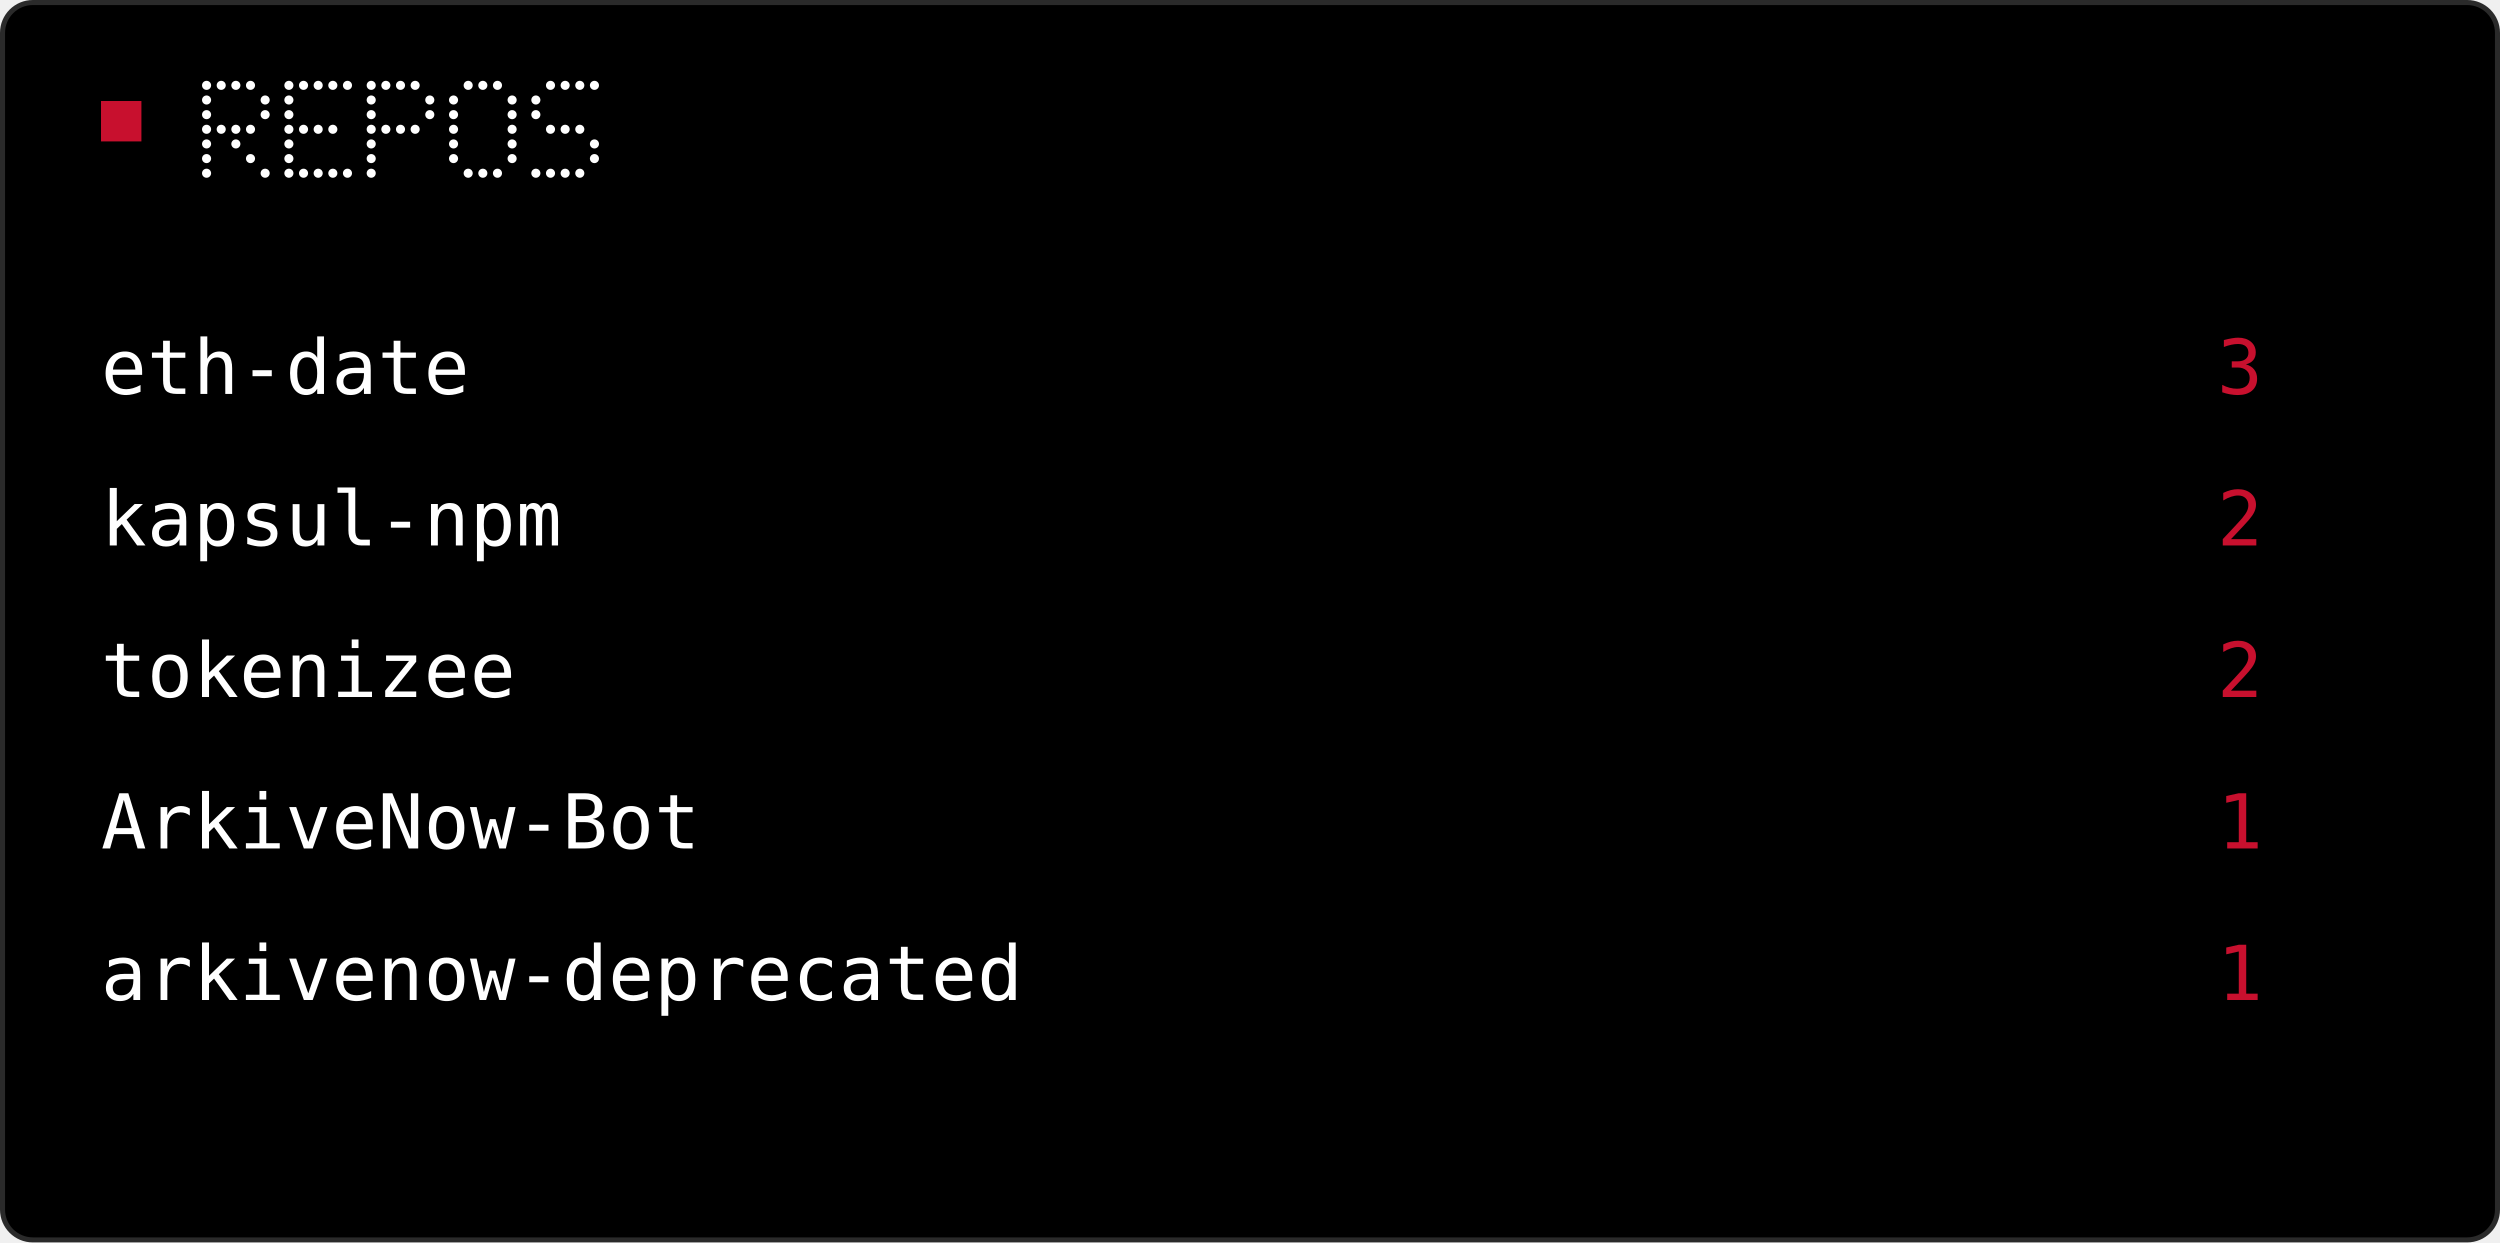
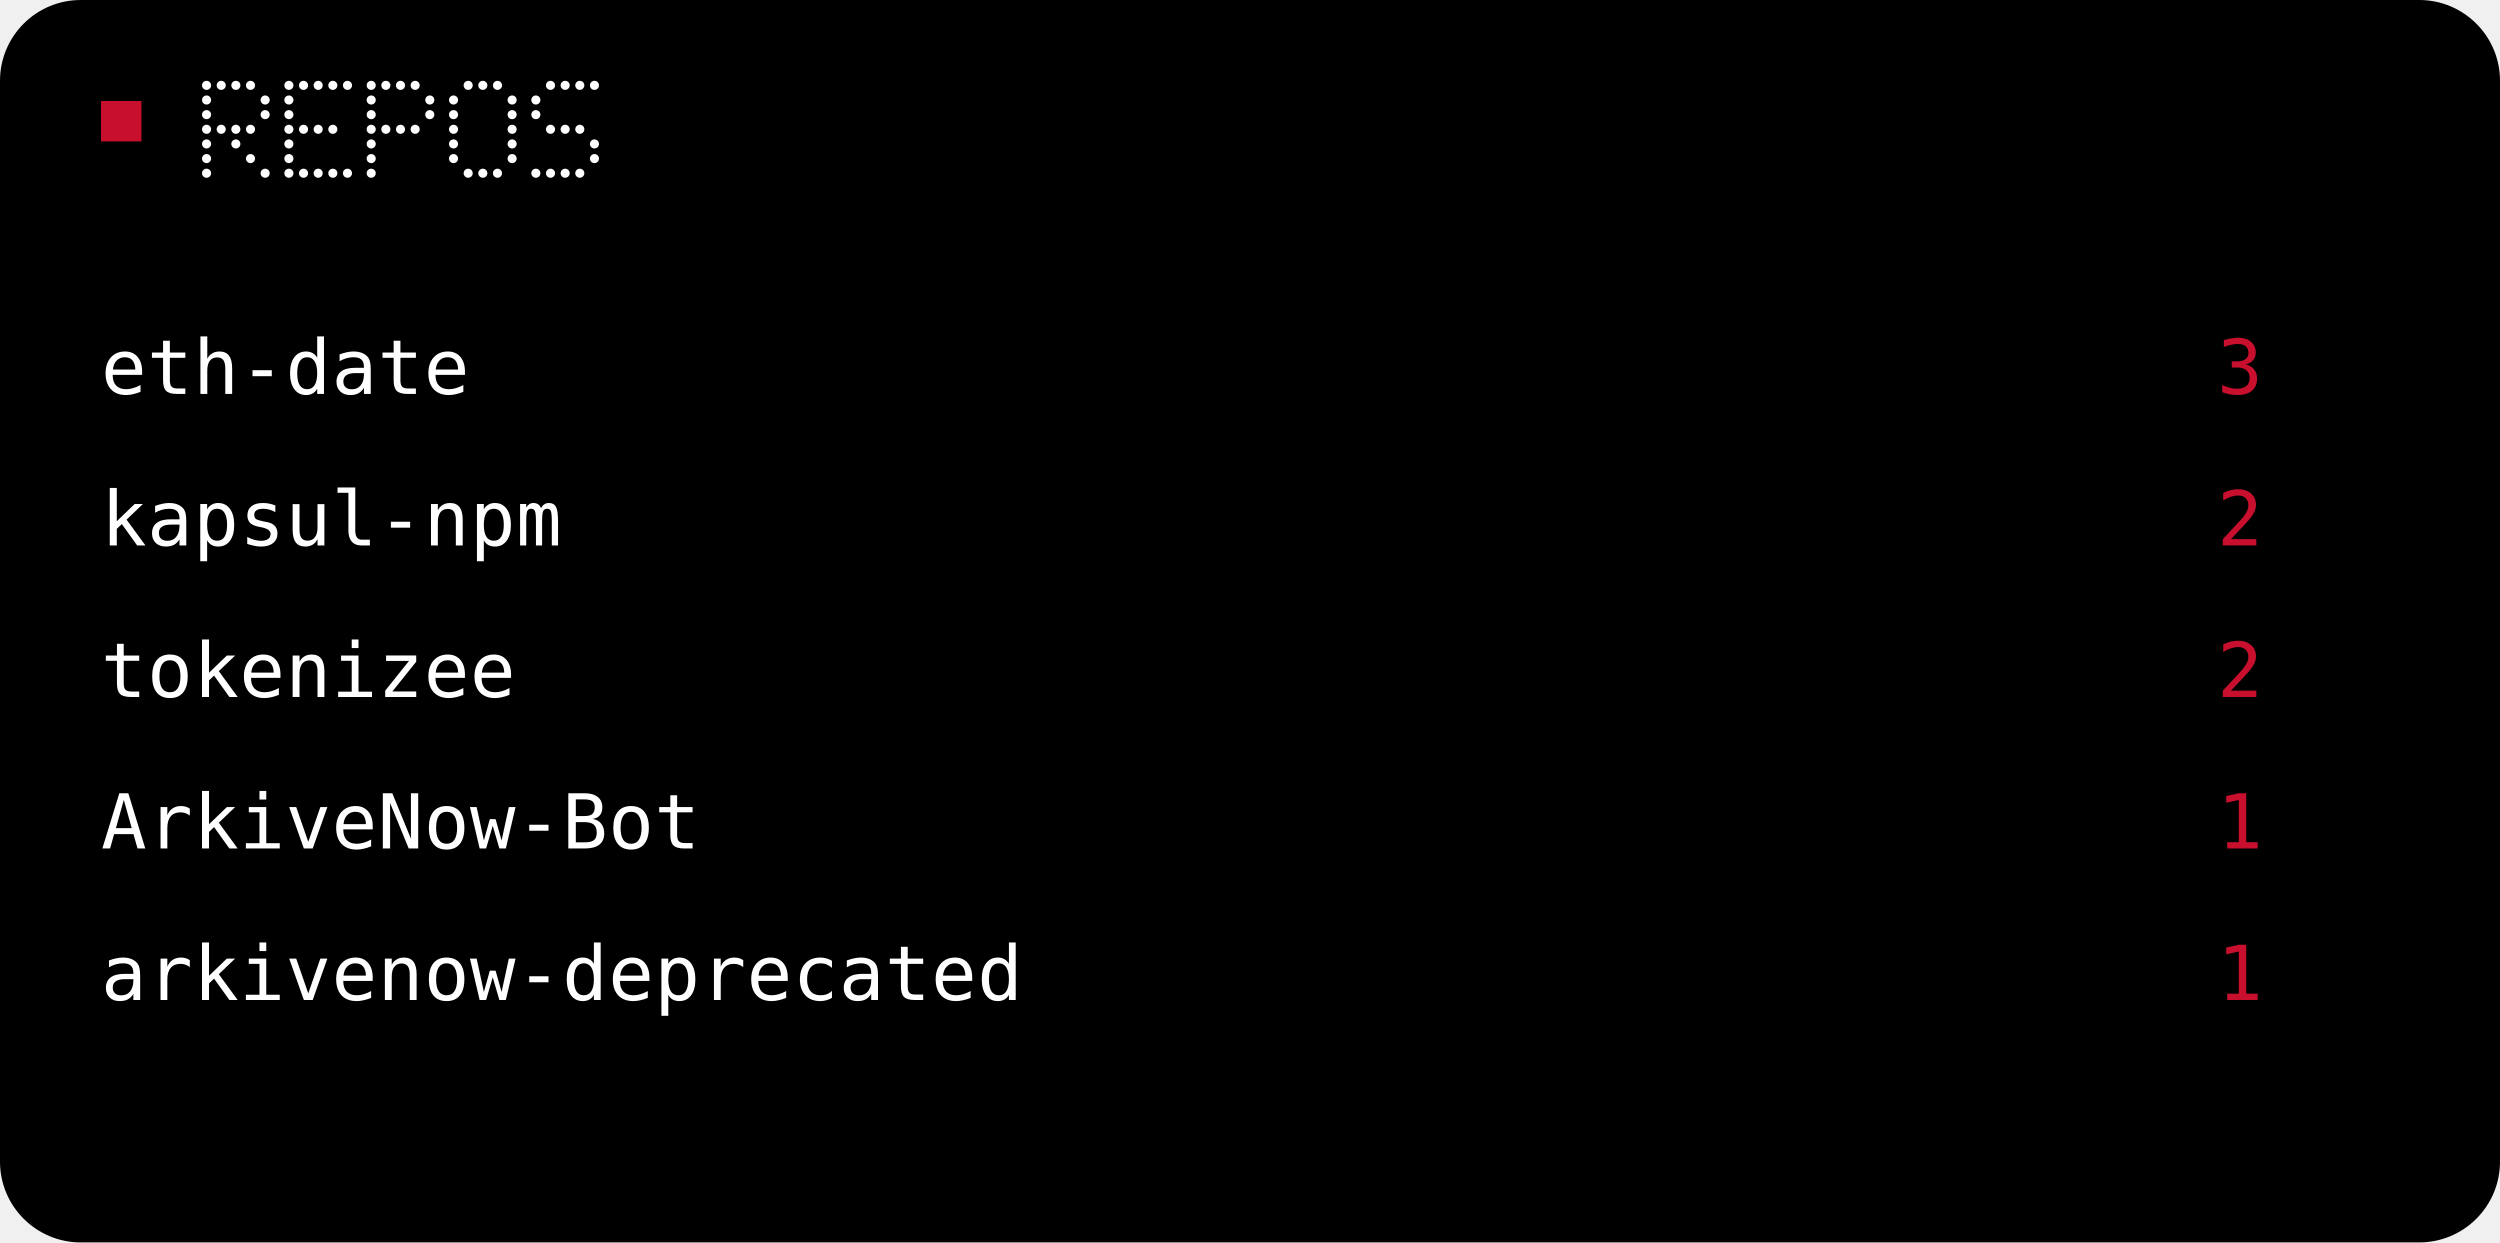
<svg xmlns="http://www.w3.org/2000/svg" width="495" height="246" viewBox="0 0 495 246" role="img">
-   <rect x="0.5" y="0.5" width="494" height="245" rx="6" fill="#000000" stroke="#2A2A2A" stroke-width="1" />
+   <rect width="495" height="246" rx="16" fill="#000000" />
  <rect x="20" y="20" width="8" height="8" fill="#C8102E" />
  <circle cx="40.9" cy="16.9" r="0.90" fill="#FFFFFF" />
  <circle cx="43.8" cy="16.9" r="0.90" fill="#FFFFFF" />
  <circle cx="46.7" cy="16.9" r="0.90" fill="#FFFFFF" />
  <circle cx="49.6" cy="16.9" r="0.90" fill="#FFFFFF" />
  <circle cx="40.9" cy="19.8" r="0.90" fill="#FFFFFF" />
  <circle cx="52.5" cy="19.8" r="0.90" fill="#FFFFFF" />
  <circle cx="40.9" cy="22.7" r="0.90" fill="#FFFFFF" />
  <circle cx="52.5" cy="22.7" r="0.90" fill="#FFFFFF" />
  <circle cx="40.9" cy="25.6" r="0.90" fill="#FFFFFF" />
  <circle cx="43.8" cy="25.6" r="0.90" fill="#FFFFFF" />
  <circle cx="46.7" cy="25.6" r="0.90" fill="#FFFFFF" />
  <circle cx="49.6" cy="25.6" r="0.90" fill="#FFFFFF" />
  <circle cx="40.9" cy="28.5" r="0.90" fill="#FFFFFF" />
  <circle cx="46.7" cy="28.5" r="0.90" fill="#FFFFFF" />
  <circle cx="40.9" cy="31.4" r="0.90" fill="#FFFFFF" />
  <circle cx="49.6" cy="31.4" r="0.90" fill="#FFFFFF" />
  <circle cx="40.9" cy="34.3" r="0.90" fill="#FFFFFF" />
  <circle cx="52.5" cy="34.3" r="0.90" fill="#FFFFFF" />
  <circle cx="57.2" cy="16.9" r="0.90" fill="#FFFFFF" />
  <circle cx="60.1" cy="16.9" r="0.90" fill="#FFFFFF" />
  <circle cx="63.0" cy="16.9" r="0.90" fill="#FFFFFF" />
  <circle cx="65.9" cy="16.9" r="0.90" fill="#FFFFFF" />
  <circle cx="68.8" cy="16.9" r="0.90" fill="#FFFFFF" />
  <circle cx="57.2" cy="19.8" r="0.90" fill="#FFFFFF" />
  <circle cx="57.2" cy="22.7" r="0.90" fill="#FFFFFF" />
  <circle cx="57.2" cy="25.6" r="0.90" fill="#FFFFFF" />
  <circle cx="60.1" cy="25.6" r="0.90" fill="#FFFFFF" />
  <circle cx="63.0" cy="25.6" r="0.90" fill="#FFFFFF" />
  <circle cx="65.9" cy="25.6" r="0.90" fill="#FFFFFF" />
  <circle cx="57.2" cy="28.5" r="0.90" fill="#FFFFFF" />
  <circle cx="57.2" cy="31.4" r="0.90" fill="#FFFFFF" />
  <circle cx="57.2" cy="34.3" r="0.90" fill="#FFFFFF" />
  <circle cx="60.1" cy="34.3" r="0.90" fill="#FFFFFF" />
  <circle cx="63.0" cy="34.3" r="0.90" fill="#FFFFFF" />
  <circle cx="65.9" cy="34.3" r="0.90" fill="#FFFFFF" />
  <circle cx="68.8" cy="34.3" r="0.90" fill="#FFFFFF" />
  <circle cx="73.5" cy="16.9" r="0.90" fill="#FFFFFF" />
  <circle cx="76.4" cy="16.9" r="0.90" fill="#FFFFFF" />
  <circle cx="79.3" cy="16.9" r="0.90" fill="#FFFFFF" />
  <circle cx="82.2" cy="16.9" r="0.90" fill="#FFFFFF" />
  <circle cx="73.5" cy="19.8" r="0.90" fill="#FFFFFF" />
  <circle cx="85.1" cy="19.8" r="0.90" fill="#FFFFFF" />
  <circle cx="73.5" cy="22.7" r="0.90" fill="#FFFFFF" />
  <circle cx="85.1" cy="22.7" r="0.90" fill="#FFFFFF" />
  <circle cx="73.5" cy="25.6" r="0.90" fill="#FFFFFF" />
  <circle cx="76.4" cy="25.6" r="0.90" fill="#FFFFFF" />
  <circle cx="79.3" cy="25.6" r="0.90" fill="#FFFFFF" />
  <circle cx="82.2" cy="25.6" r="0.90" fill="#FFFFFF" />
  <circle cx="73.5" cy="28.5" r="0.90" fill="#FFFFFF" />
  <circle cx="73.5" cy="31.4" r="0.90" fill="#FFFFFF" />
  <circle cx="73.5" cy="34.3" r="0.90" fill="#FFFFFF" />
  <circle cx="92.7" cy="16.9" r="0.90" fill="#FFFFFF" />
  <circle cx="95.6" cy="16.9" r="0.90" fill="#FFFFFF" />
  <circle cx="98.5" cy="16.9" r="0.90" fill="#FFFFFF" />
  <circle cx="89.8" cy="19.8" r="0.90" fill="#FFFFFF" />
  <circle cx="101.4" cy="19.8" r="0.90" fill="#FFFFFF" />
  <circle cx="89.8" cy="22.7" r="0.90" fill="#FFFFFF" />
  <circle cx="101.4" cy="22.7" r="0.90" fill="#FFFFFF" />
  <circle cx="89.8" cy="25.6" r="0.90" fill="#FFFFFF" />
  <circle cx="101.4" cy="25.6" r="0.90" fill="#FFFFFF" />
  <circle cx="89.8" cy="28.5" r="0.90" fill="#FFFFFF" />
  <circle cx="101.4" cy="28.5" r="0.90" fill="#FFFFFF" />
  <circle cx="89.8" cy="31.4" r="0.90" fill="#FFFFFF" />
  <circle cx="101.4" cy="31.4" r="0.90" fill="#FFFFFF" />
  <circle cx="92.7" cy="34.3" r="0.90" fill="#FFFFFF" />
  <circle cx="95.6" cy="34.3" r="0.90" fill="#FFFFFF" />
  <circle cx="98.5" cy="34.3" r="0.90" fill="#FFFFFF" />
  <circle cx="109.0" cy="16.9" r="0.90" fill="#FFFFFF" />
  <circle cx="111.9" cy="16.9" r="0.90" fill="#FFFFFF" />
  <circle cx="114.8" cy="16.9" r="0.90" fill="#FFFFFF" />
  <circle cx="117.7" cy="16.9" r="0.90" fill="#FFFFFF" />
  <circle cx="106.1" cy="19.8" r="0.90" fill="#FFFFFF" />
  <circle cx="106.1" cy="22.7" r="0.90" fill="#FFFFFF" />
  <circle cx="109.0" cy="25.6" r="0.90" fill="#FFFFFF" />
  <circle cx="111.9" cy="25.6" r="0.90" fill="#FFFFFF" />
  <circle cx="114.8" cy="25.6" r="0.90" fill="#FFFFFF" />
  <circle cx="117.7" cy="28.5" r="0.90" fill="#FFFFFF" />
  <circle cx="117.7" cy="31.4" r="0.90" fill="#FFFFFF" />
  <circle cx="106.1" cy="34.3" r="0.90" fill="#FFFFFF" />
  <circle cx="109.0" cy="34.3" r="0.90" fill="#FFFFFF" />
  <circle cx="111.9" cy="34.3" r="0.90" fill="#FFFFFF" />
  <circle cx="114.8" cy="34.3" r="0.90" fill="#FFFFFF" />
  <text x="20" y="78" fill="#FFFFFF" font-family="ui-monospace, Geist Mono, monospace" font-size="15" letter-spacing="0.1" dominant-baseline="auto">eth-date</text>
  <text x="439" y="78" fill="#C8102E" font-family="ui-monospace, Geist Mono, monospace" font-size="15" letter-spacing="0.2" dominant-baseline="auto">3</text>
  <text x="20" y="108" fill="#FFFFFF" font-family="ui-monospace, Geist Mono, monospace" font-size="15" letter-spacing="0.1" dominant-baseline="auto">kapsul-npm</text>
  <text x="439" y="108" fill="#C8102E" font-family="ui-monospace, Geist Mono, monospace" font-size="15" letter-spacing="0.2" dominant-baseline="auto">2</text>
  <text x="20" y="138" fill="#FFFFFF" font-family="ui-monospace, Geist Mono, monospace" font-size="15" letter-spacing="0.1" dominant-baseline="auto">tokenizee</text>
  <text x="439" y="138" fill="#C8102E" font-family="ui-monospace, Geist Mono, monospace" font-size="15" letter-spacing="0.2" dominant-baseline="auto">2</text>
  <text x="20" y="168" fill="#FFFFFF" font-family="ui-monospace, Geist Mono, monospace" font-size="15" letter-spacing="0.1" dominant-baseline="auto">ArkiveNow-Bot</text>
  <text x="439" y="168" fill="#C8102E" font-family="ui-monospace, Geist Mono, monospace" font-size="15" letter-spacing="0.2" dominant-baseline="auto">1</text>
  <text x="20" y="198" fill="#FFFFFF" font-family="ui-monospace, Geist Mono, monospace" font-size="15" letter-spacing="0.1" dominant-baseline="auto">arkivenow-deprecated</text>
  <text x="439" y="198" fill="#C8102E" font-family="ui-monospace, Geist Mono, monospace" font-size="15" letter-spacing="0.2" dominant-baseline="auto">1</text>
</svg>
